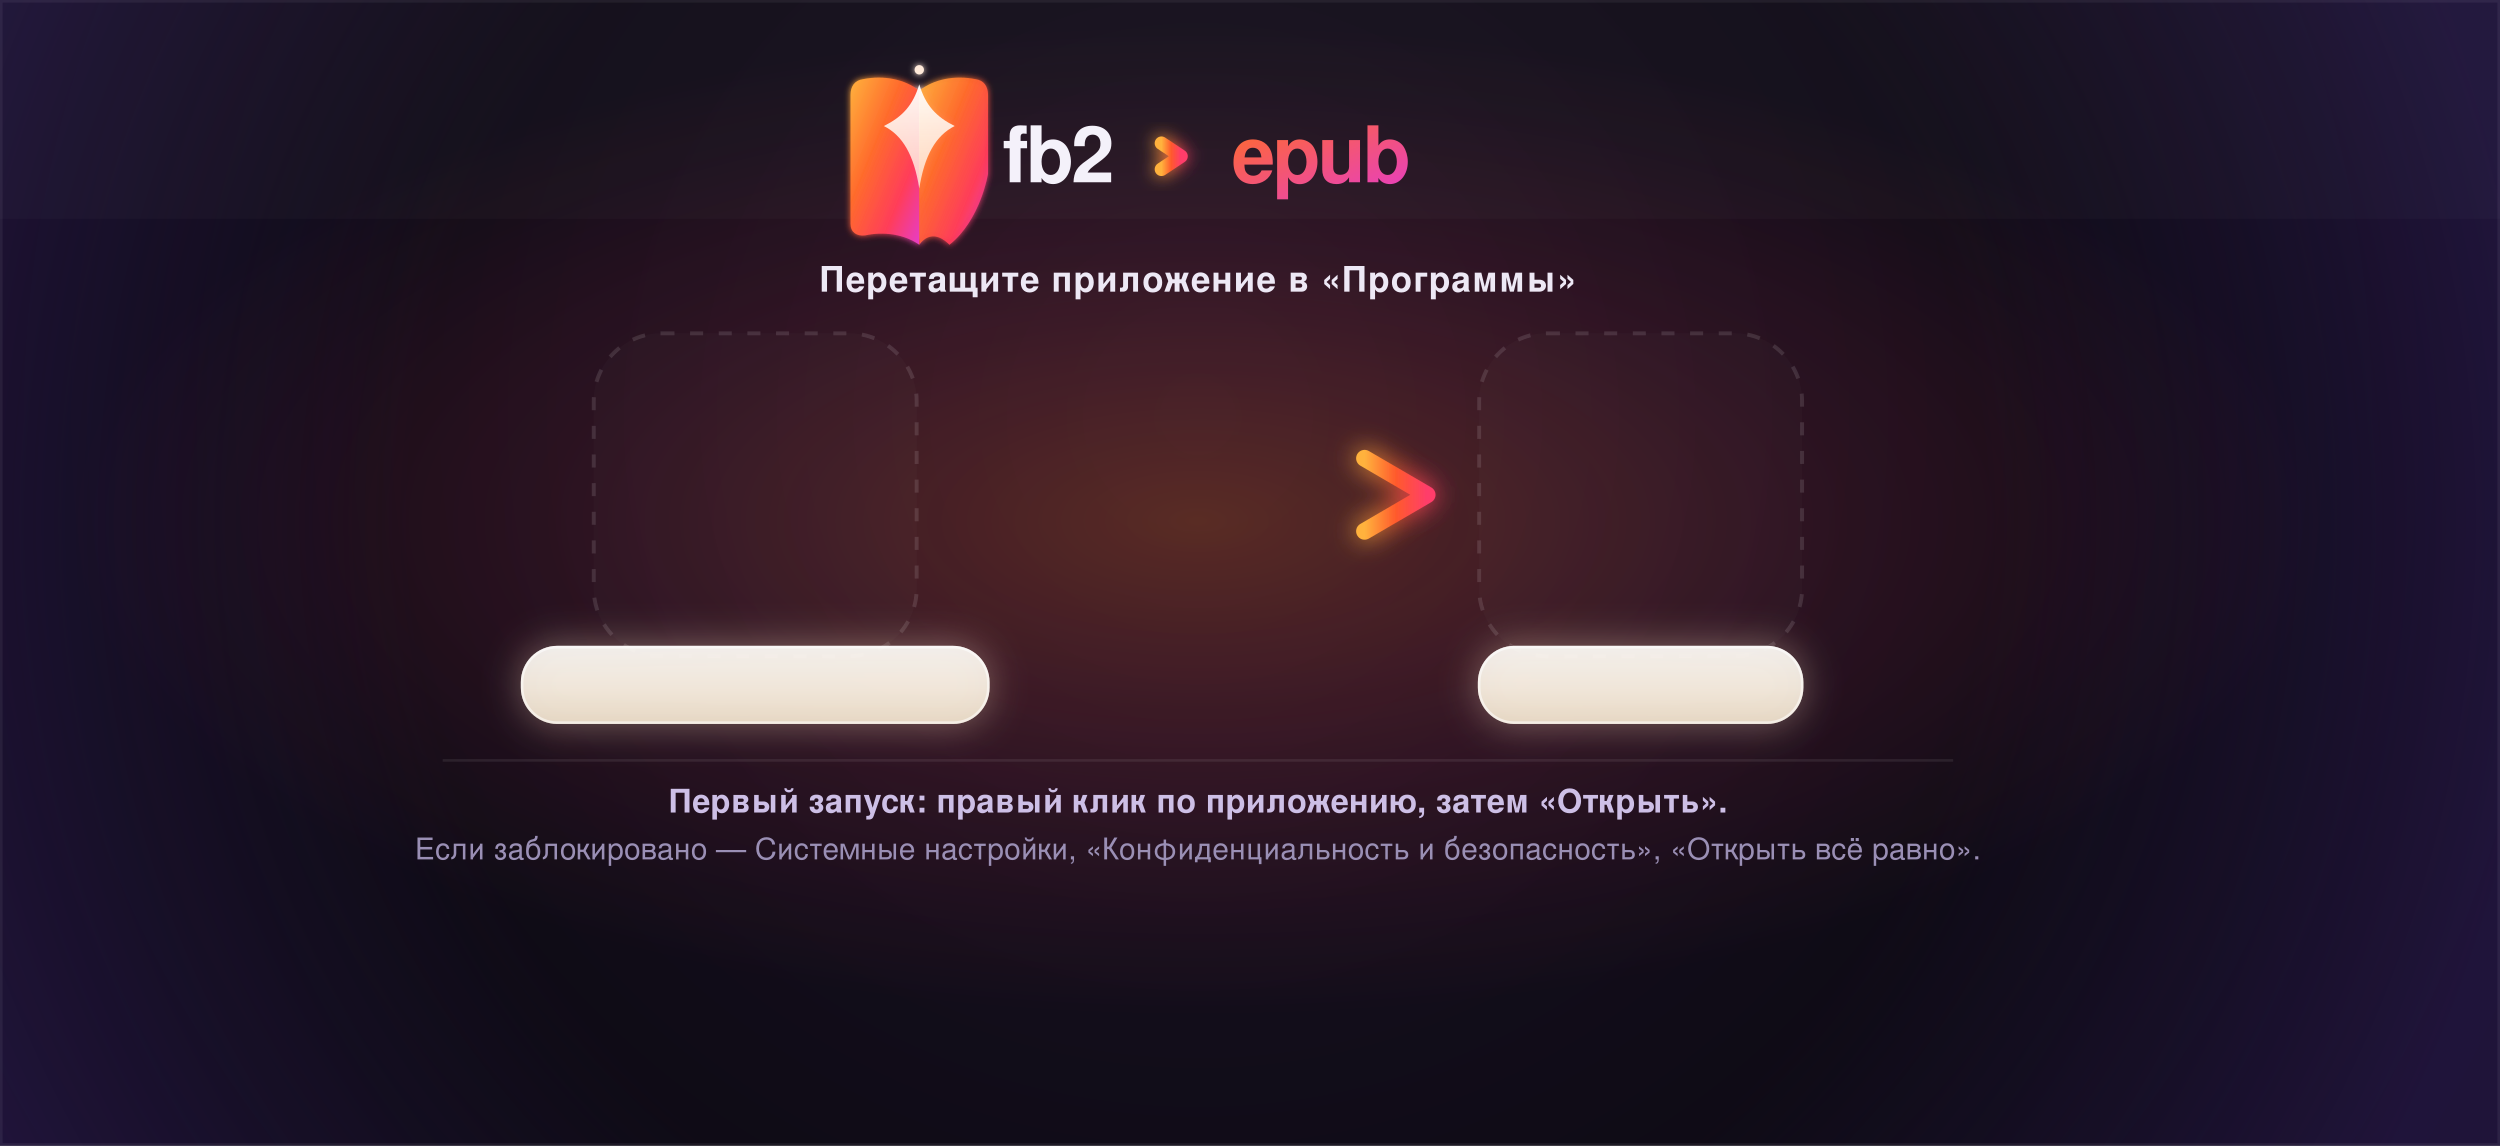
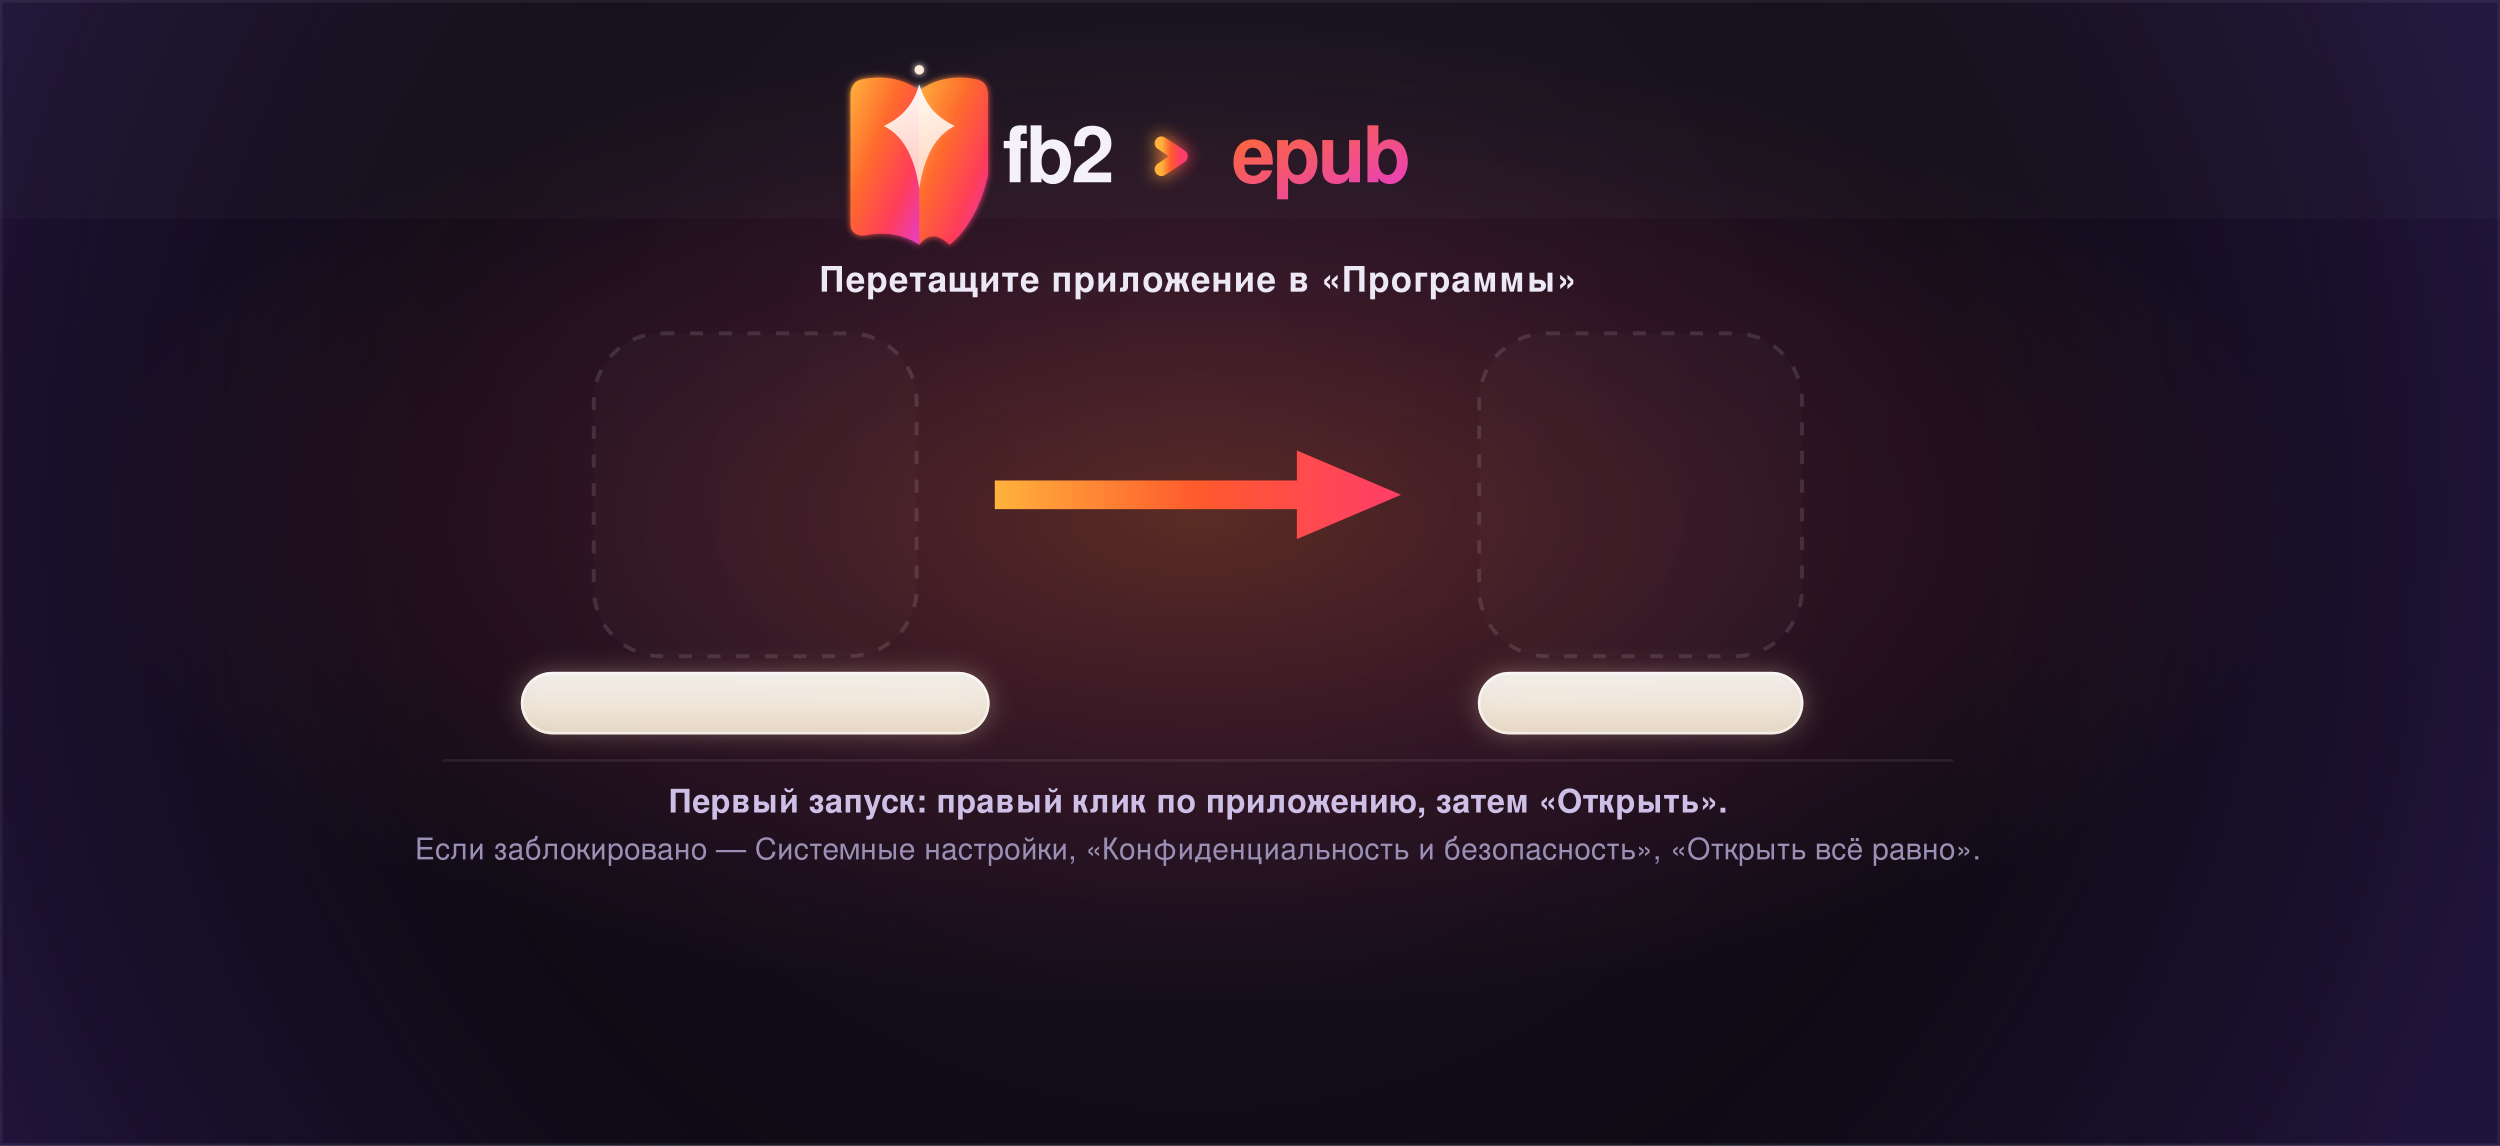
<svg xmlns="http://www.w3.org/2000/svg" width="960" height="440" viewBox="0 0 960 440" role="img" aria-label="fb2-to-epub DMG installer background">
  <defs>
    <radialGradient id="bg-base" gradientUnits="userSpaceOnUse" cx="460" cy="160" r="560">
      <stop offset="0%" stop-color="#1A1422" />
      <stop offset="42%" stop-color="#120D1A" />
      <stop offset="74%" stop-color="#0C0A12" />
      <stop offset="100%" stop-color="#08080C" />
    </radialGradient>
    <radialGradient id="bg-edge" gradientUnits="userSpaceOnUse" cx="460" cy="200" r="520">
      <stop offset="58%" stop-color="#3A1E66" stop-opacity="0" />
      <stop offset="100%" stop-color="#42257E" stop-opacity="0.40" />
    </radialGradient>
    <radialGradient id="bg-warmbloom" cx="50%" cy="50%" r="50%">
      <stop offset="0%" stop-color="#FF6B2C" stop-opacity="0.28" />
      <stop offset="55%" stop-color="#FF3D5A" stop-opacity="0.11" />
      <stop offset="100%" stop-color="#FF3D5A" stop-opacity="0" />
    </radialGradient>
    <linearGradient id="warm" x1="0%" y1="0%" x2="100%" y2="100%">
      <stop offset="0%" stop-color="#FFB23D" />
      <stop offset="38%" stop-color="#FF6B2C" />
      <stop offset="72%" stop-color="#FF3D5A" />
      <stop offset="100%" stop-color="#E63CC8" />
    </linearGradient>
    <linearGradient id="warm-h" x1="0%" y1="0%" x2="100%" y2="0%">
      <stop offset="0%" stop-color="#FFB23D" />
      <stop offset="50%" stop-color="#FF5A2C" />
      <stop offset="100%" stop-color="#FF3D6A" />
    </linearGradient>
    <linearGradient id="warm-epub" x1="0%" y1="0%" x2="100%" y2="100%">
      <stop offset="0%" stop-color="#FF6B2C" />
      <stop offset="100%" stop-color="#E63CC8" />
    </linearGradient>
    <linearGradient id="sheen" x1="0%" y1="0%" x2="0%" y2="100%">
      <stop offset="0%" stop-color="#FFFFFF" stop-opacity="0.95" />
      <stop offset="100%" stop-color="#FFE9DA" stop-opacity="0.80" />
    </linearGradient>
    <linearGradient id="plate-fill" x1="0%" y1="0%" x2="0%" y2="100%">
      <stop offset="0%" stop-color="#FFFDF9" />
      <stop offset="55%" stop-color="#FBF2E4" />
      <stop offset="100%" stop-color="#F2E4CE" />
    </linearGradient>
    <filter id="glow-s" x="-80%" y="-80%" width="260%" height="260%">
      <feGaussianBlur stdDeviation="3.2" result="b" />
      <feMerge>
        <feMergeNode in="b" />
        <feMergeNode in="SourceGraphic" />
      </feMerge>
    </filter>
    <filter id="glow-arrow" x="-60%" y="-60%" width="220%" height="220%">
      <feGaussianBlur stdDeviation="5" result="b" />
      <feMerge>
        <feMergeNode in="b" />
        <feMergeNode in="SourceGraphic" />
      </feMerge>
    </filter>
    <filter id="plate-halo" x="-60%" y="-120%" width="220%" height="340%">
-       <feGaussianBlur stdDeviation="7" />
+       <feGaussianBlur stdDeviation="4.5" />
    </filter>
  </defs>
  <style>
    .sans { font-family: -apple-system, BlinkMacSystemFont, "SF Pro Display", "SF Pro Text", "Helvetica Neue", Helvetica, Arial, sans-serif; }
  </style>
  <rect x="0" y="0" width="960" height="440" fill="url(#bg-base)" />
  <rect x="0" y="0" width="960" height="440" fill="url(#bg-edge)" />
  <ellipse cx="460" cy="200" rx="430" ry="190" fill="url(#bg-warmbloom)" />
  <rect x="0.5" y="0.5" width="959" height="439" fill="none" stroke="#FFFFFF" stroke-opacity="0.06" rx="0" />
  <rect x="0" y="0" width="960" height="84" fill="#FFFFFF" opacity="0.022" />
  <g transform="translate(333,26) scale(0.40)" filter="url(#glow-s)">
    <path d="M50 22              C 36 11, 16 7, -4 11              C -12 12, -16 18, -16 26              L -16 150              C -16 158, -10 162, -2 161              C 16 157, 36 160, 50 170 Z" fill="url(#warm)" />
    <path d="M50 22              C 64 11, 84 7, 104 11              C 112 12, 116 18, 116 26              L 116 102              C 116 102, 109 146, 79 170              C 65 156, 55 163, 50 170 Z" fill="url(#warm)" opacity="0.95" />
    <path d="M50 16              C 56 36, 66 47, 84 56              C 66 65, 55 84, 50 116              C 45 84, 34 65, 16 56              C 34 47, 44 36, 50 16 Z" fill="url(#sheen)" />
    <circle cx="50" cy="2" r="4.5" fill="#FFE9DA" />
  </g>
  <text x="385" y="70" class="sans" font-size="30" font-weight="700" letter-spacing="-1" fill="#F4F1FA">fb2</text>
  <g filter="url(#glow-s)">
    <path d="M438 60 L450 60" stroke="url(#warm-h)" stroke-width="5.2" stroke-linecap="round" />
    <path d="M446 55 L453.5 60 L446 65" stroke="url(#warm-h)" stroke-width="5.2" stroke-linecap="round" stroke-linejoin="round" fill="none" />
  </g>
  <text x="473" y="70" class="sans" font-size="30" font-weight="700" letter-spacing="-1" fill="url(#warm-epub)">epub</text>
  <text x="460" y="112" class="sans" font-size="13.5" font-weight="600" letter-spacing="0.4" text-anchor="middle" fill="#EDE8F5">Перетащите приложение в «Программы»</text>
  <g opacity="0.9">
    <rect x="228" y="128" width="124" height="124" rx="26" fill="#FFFFFF" fill-opacity="0.018" stroke="#FFFFFF" stroke-opacity="0.13" stroke-width="1.5" stroke-dasharray="5 6" />
  </g>
  <g opacity="0.9">
    <rect x="568" y="128" width="124" height="124" rx="26" fill="#FFFFFF" fill-opacity="0.018" stroke="#FFFFFF" stroke-opacity="0.13" stroke-width="1.5" stroke-dasharray="5 6" />
  </g>
-   <g filter="url(#glow-arrow)">
-     <path d="M372 190 L534 190" stroke="url(#warm-h)" stroke-width="6.5" stroke-linecap="round" />
-     <path d="M524 176 L548 190 L524 204" stroke="url(#warm-h)" stroke-width="6.5" stroke-linecap="round" stroke-linejoin="round" fill="none" />
+   <path d="M382 184.5 L498 184.5 L498 173 L538 190 L498 207 L498 195.5 L382 195.5 Z" fill="url(#warm-h)" />
+   <g>
+     <rect x="200" y="258" width="180" height="24" rx="12" fill="#FFE3C2" fill-opacity="0.30" filter="url(#plate-halo)" />
+     <rect x="200" y="258" width="180" height="24" rx="12" fill="url(#plate-fill)" fill-opacity="0.92" />
+     <rect x="200.5" y="258.5" width="179" height="23" rx="11.5" fill="none" stroke="#FFFFFF" stroke-opacity="0.55" stroke-width="1" />
  </g>
  <g>
-     <rect x="200" y="247" width="180" height="32" rx="14" fill="#FFE3C2" fill-opacity="0.34" filter="url(#plate-halo)" />
-     <rect x="200" y="248" width="180" height="30" rx="14" fill="url(#plate-fill)" fill-opacity="0.92" />
-     <rect x="200.5" y="248.5" width="179" height="29" rx="13.5" fill="none" stroke="#FFFFFF" stroke-opacity="0.55" stroke-width="1" />
-   </g>
-   <g>
-     <rect x="567.5" y="247" width="125" height="32" rx="14" fill="#FFE3C2" fill-opacity="0.34" filter="url(#plate-halo)" />
-     <rect x="567.5" y="248" width="125" height="30" rx="14" fill="url(#plate-fill)" fill-opacity="0.92" />
-     <rect x="568" y="248.5" width="124" height="29" rx="13.5" fill="none" stroke="#FFFFFF" stroke-opacity="0.55" stroke-width="1" />
+     <rect x="567.5" y="258" width="125" height="24" rx="12" fill="#FFE3C2" fill-opacity="0.30" filter="url(#plate-halo)" />
+     <rect x="567.5" y="258" width="125" height="24" rx="12" fill="url(#plate-fill)" fill-opacity="0.92" />
+     <rect x="568" y="258.5" width="124" height="23" rx="11.5" fill="none" stroke="#FFFFFF" stroke-opacity="0.55" stroke-width="1" />
  </g>
  <line x1="170" y1="292" x2="750" y2="292" stroke="#FFFFFF" stroke-opacity="0.08" stroke-width="1" />
  <text x="460" y="312" class="sans" font-size="12.5" font-weight="600" letter-spacing="0.1" text-anchor="middle" fill="#CDBFE6">Первый запуск: правый клик по приложению, затем «Открыть».</text>
  <text x="460" y="330" class="sans" font-size="11.5" font-weight="400" letter-spacing="0.1" text-anchor="middle" fill="#9A8FB5">Если заблокировано — Системные настройки, «Конфиденциальность и безопасность», «Открыть всё равно».</text>
</svg>
